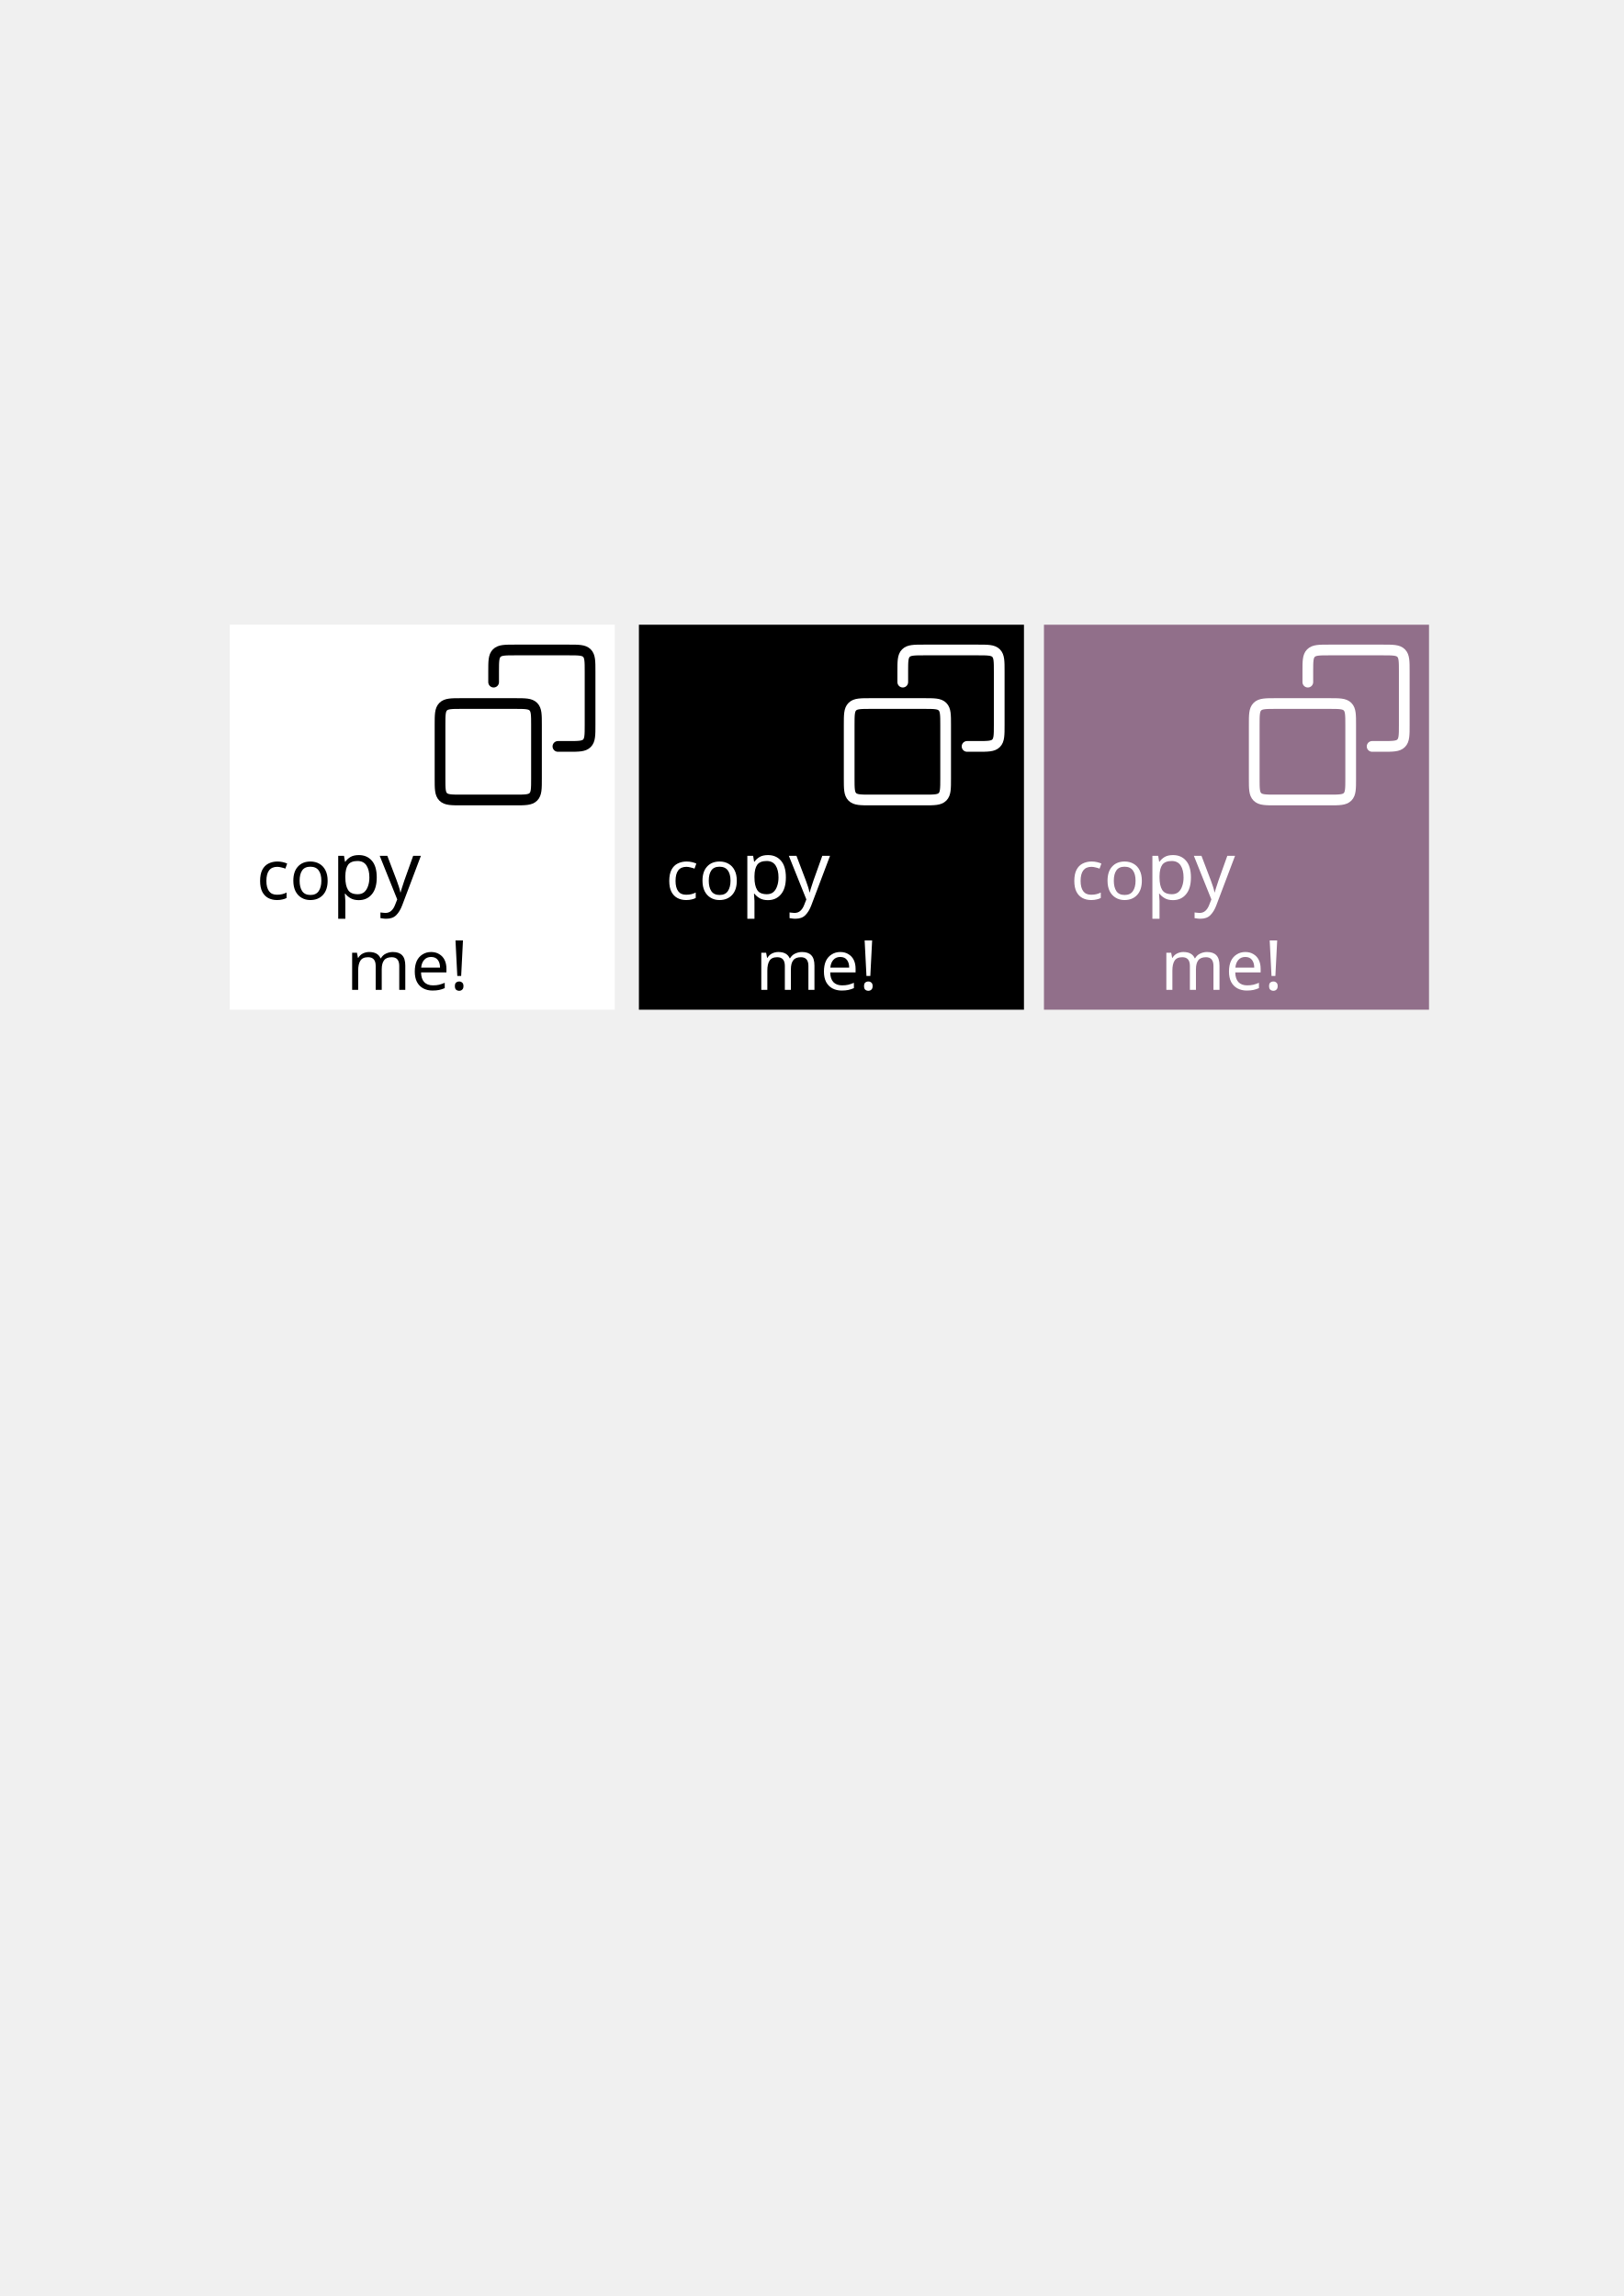
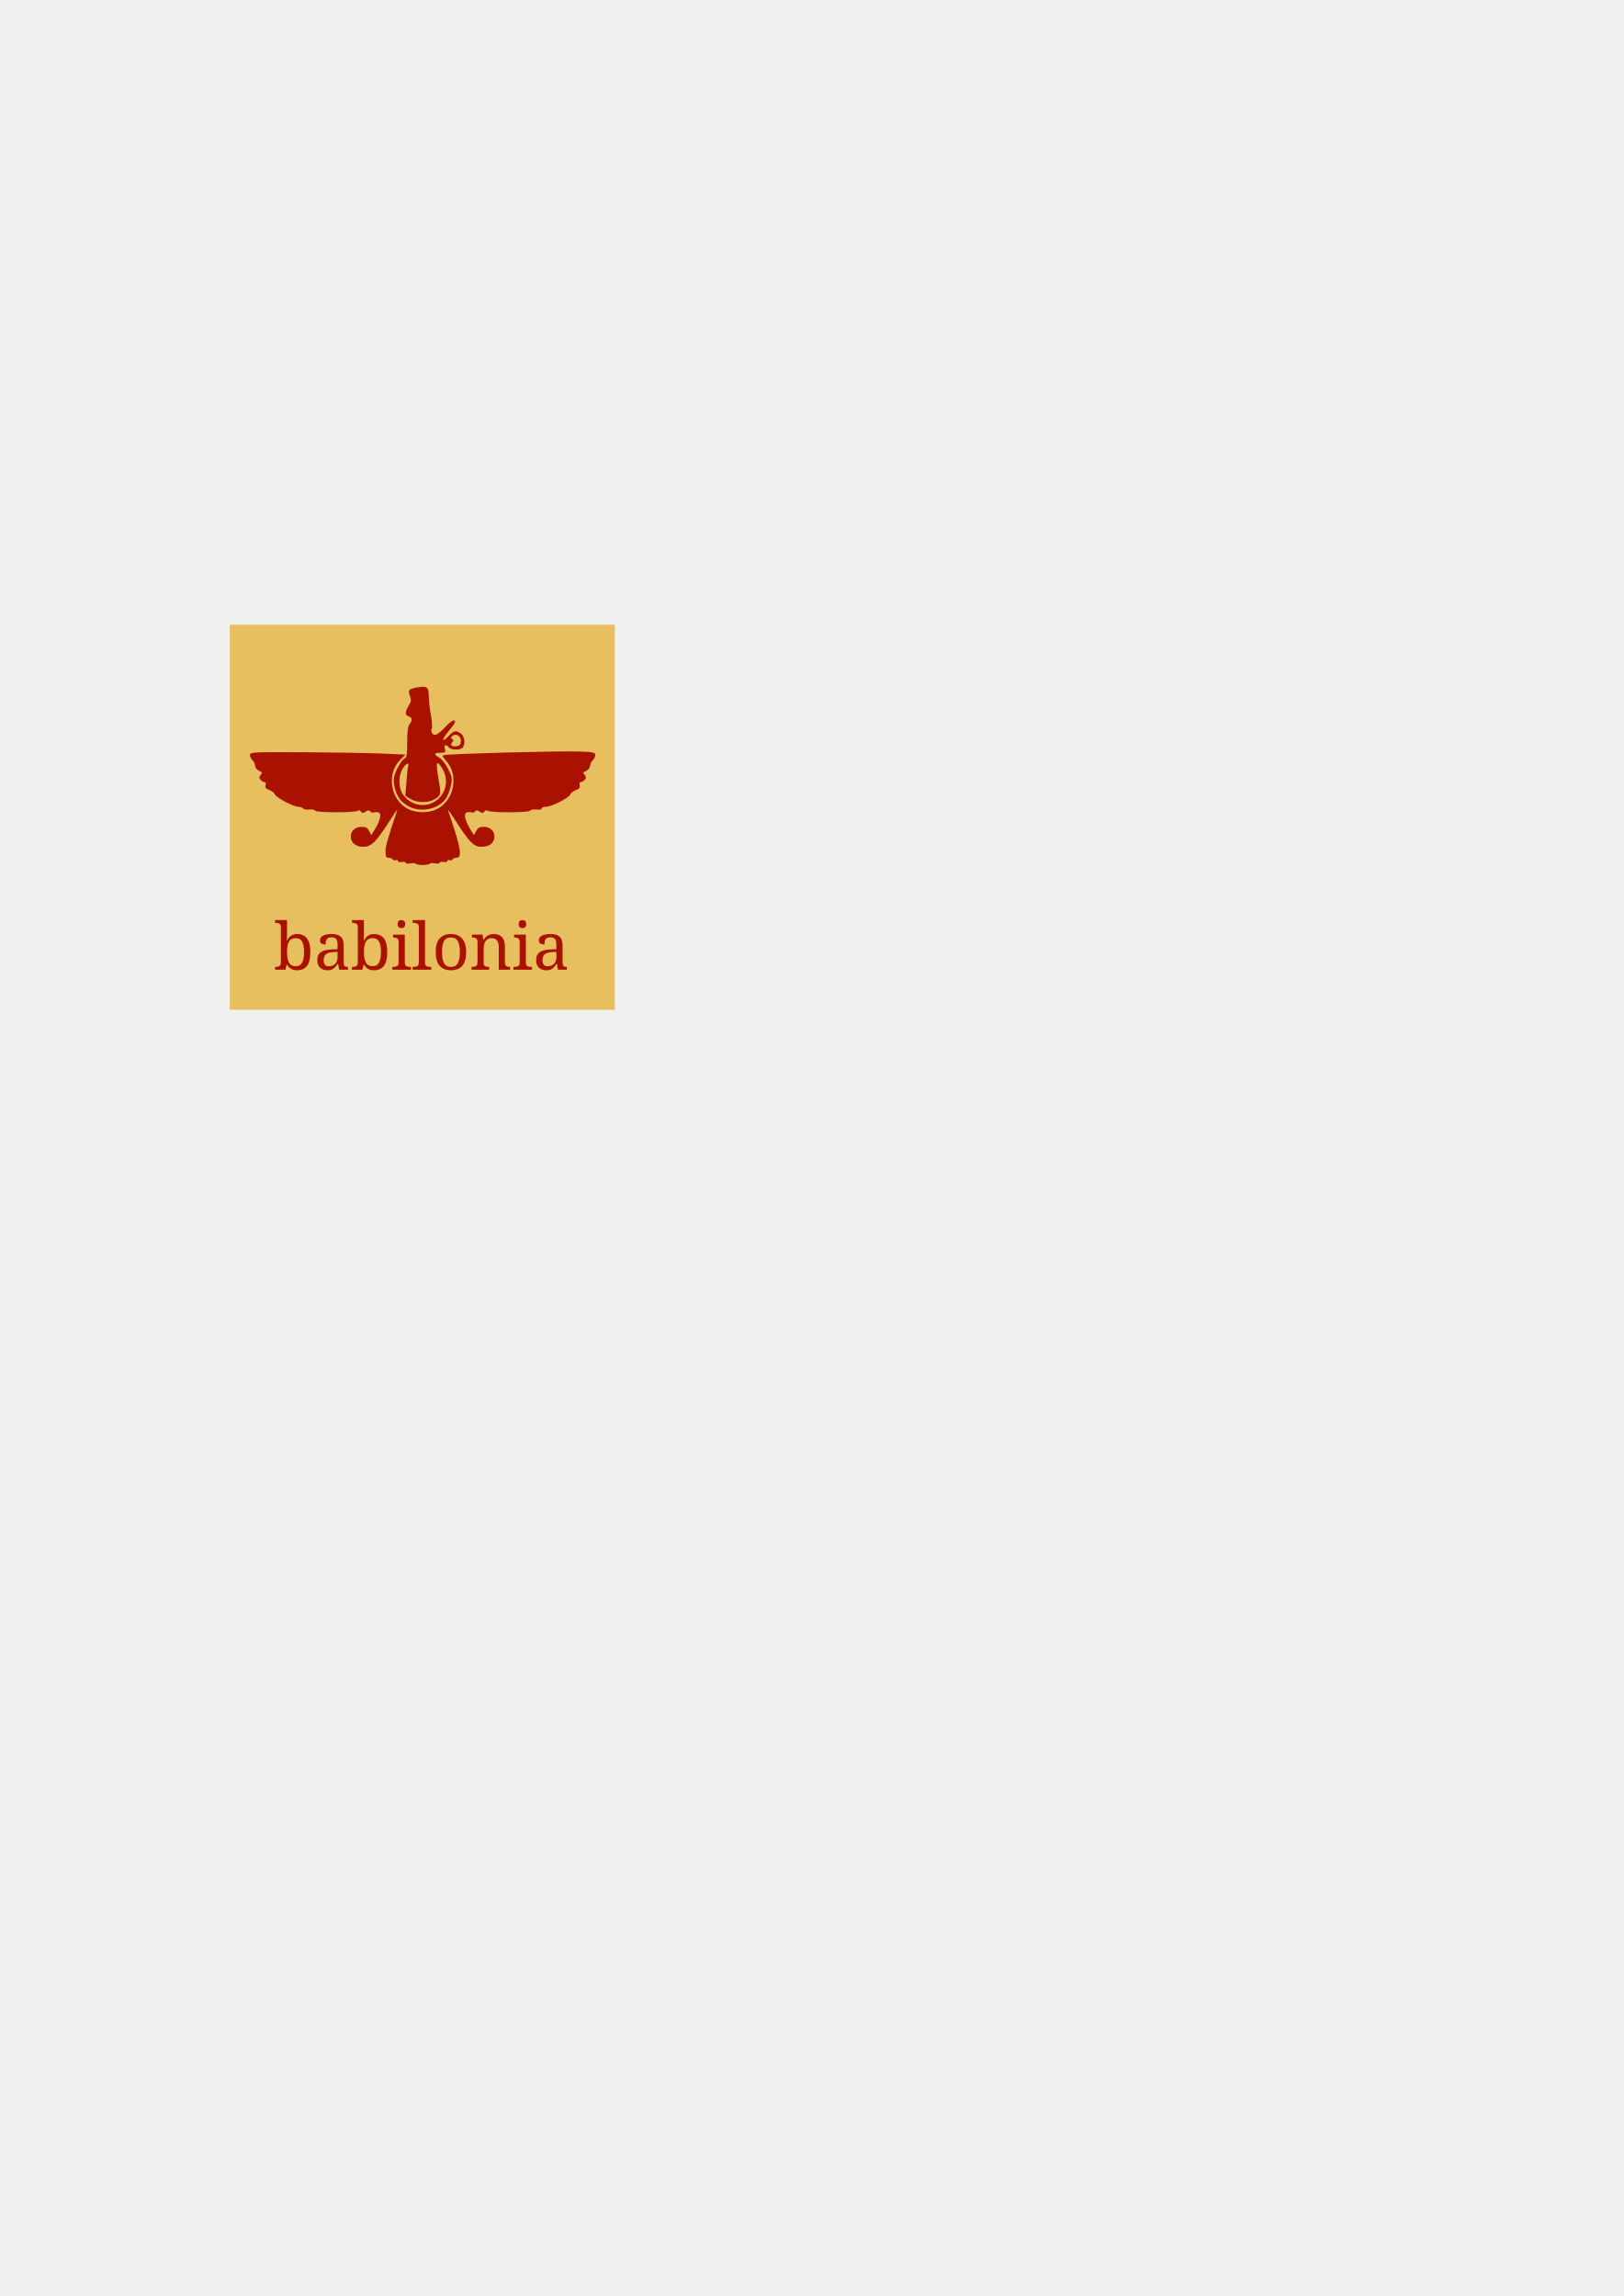
<svg xmlns="http://www.w3.org/2000/svg" width="210mm" height="297mm" viewBox="0 0 210 297" version="1.1" id="svg5" xml:space="preserve">
  <defs id="defs2">
    <clipPath clipPathUnits="userSpaceOnUse" id="clipPath6761">
      <rect style="fill:none;fill-opacity:1;stroke:#000000;stroke-width:0.269;stroke-linecap:butt;stroke-dasharray:none;paint-order:stroke markers fill" id="rect6763" width="24.419" height="19.034" x="102.62" y="74.99" />
    </clipPath>
    <clipPath clipPathUnits="userSpaceOnUse" id="clipPath6761-6">
      <rect style="fill:none;fill-opacity:1;stroke:#000000;stroke-width:0.269;stroke-linecap:butt;stroke-dasharray:none;paint-order:stroke markers fill" id="rect6763-5" width="24.419" height="19.034" x="102.62" y="74.99" />
    </clipPath>
    <clipPath clipPathUnits="userSpaceOnUse" id="clipPath6761-6-3">
      <rect style="fill:none;fill-opacity:1;stroke:#000000;stroke-width:0.269;stroke-linecap:butt;stroke-dasharray:none;paint-order:stroke markers fill" id="rect6763-5-6" width="24.419" height="19.034" x="102.62" y="74.99" />
    </clipPath>
    <clipPath clipPathUnits="userSpaceOnUse" id="clipPath7408">
      <ellipse style="fill:none;fill-opacity:1;stroke:#1a1a1a;stroke-width:0.248;stroke-linecap:butt;stroke-dasharray:none;paint-order:stroke markers fill" id="ellipse7410" cx="49.236" cy="123.968" rx="24.876" ry="24.876" />
    </clipPath>
    <clipPath clipPathUnits="userSpaceOnUse" id="clipPath7412">
      <ellipse style="fill:none;fill-opacity:1;stroke:#1a1a1a;stroke-width:0.248;stroke-linecap:butt;stroke-dasharray:none;paint-order:stroke markers fill" id="ellipse7414" cx="106.6" cy="123.968" rx="24.876" ry="24.876" />
    </clipPath>
    <clipPath clipPathUnits="userSpaceOnUse" id="clipPath7416">
      <ellipse style="fill:none;fill-opacity:1;stroke:#1a1a1a;stroke-width:0.248;stroke-linecap:butt;stroke-dasharray:none;paint-order:stroke markers fill" id="ellipse7418" cx="163.25" cy="123.968" rx="24.876" ry="24.876" />
    </clipPath>
    <clipPath clipPathUnits="userSpaceOnUse" id="clipPath7514">
      <ellipse style="fill:none;fill-opacity:1;stroke:#1a1a1a;stroke-width:0.248;stroke-linecap:butt;stroke-dasharray:none;paint-order:stroke markers fill" id="ellipse7516" cx="163.25" cy="123.968" rx="24.876" ry="24.876" />
    </clipPath>
    <clipPath clipPathUnits="userSpaceOnUse" id="clipPath7609">
      <ellipse style="fill:none;fill-opacity:1;stroke:#1a1a1a;stroke-width:0.248;stroke-linecap:butt;stroke-dasharray:none;paint-order:stroke markers fill" id="ellipse7611" cx="106.6" cy="123.968" rx="24.876" ry="24.876" />
    </clipPath>
  </defs>
  <g id="layer1">
-     <rect style="fill:#916f8a;fill-opacity:1;stroke:none;stroke-width:0.2;stroke-linecap:round;paint-order:fill markers stroke" id="rect800" width="49.8" height="49.8" x="135.02" y="80.811" />
-     <text xml:space="preserve" style="font-style:normal;font-variant:normal;font-weight:normal;font-stretch:normal;font-size:8.949px;line-height:1.25;font-family:'Amiri Quran Colored';-inkscape-font-specification:'Amiri Quran Colored, Normal';font-variant-ligatures:normal;font-variant-caps:normal;font-variant-numeric:normal;font-variant-east-asian:normal;fill:#ffffff;fill-opacity:1;stroke:none;stroke-width:0.228" x="138.444" y="116.331" id="text804">
-       <tspan id="tspan802" x="138.444" y="116.331" style="font-style:normal;font-variant:normal;font-weight:normal;font-stretch:normal;font-size:8.949px;font-family:'Amiri Quran Colored';-inkscape-font-specification:'Amiri Quran Colored, Normal';font-variant-ligatures:normal;font-variant-caps:normal;font-variant-numeric:normal;font-variant-east-asian:normal;fill:#ffffff;stroke-width:0.228">co<tspan style="font-size:10.488px;stroke-width:0.228" id="tspan715">py</tspan>
-       </tspan>
-       <tspan x="138.444" y="128.041" style="font-style:normal;font-variant:normal;font-weight:normal;font-stretch:normal;font-size:8.949px;font-family:'Amiri Quran Colored';-inkscape-font-specification:'Amiri Quran Colored, Normal';font-variant-ligatures:normal;font-variant-caps:normal;font-variant-numeric:normal;font-variant-east-asian:normal;fill:#ffffff;stroke-width:0.228" id="tspan566">     me!</tspan>
+     <rect style="fill:#e7bf5e;fill-opacity:1;stroke:none;stroke-width:0.2;stroke-linecap:round;paint-order:fill markers stroke" id="rect781" width="49.8" height="49.8" x="29.716" y="80.811" />
+     <path style="fill:#a91200;fill-opacity:1;stroke-width:1" d="m 53.745,111.728 c -0.056,-0.091 -0.369,-0.113 -0.694,-0.048 -0.336,0.067 -0.591,0.033 -0.591,-0.079 0,-0.108 -0.225,-0.154 -0.499,-0.102 -0.284,0.054 -0.499,0.002 -0.499,-0.121 0,-0.119 -0.126,-0.168 -0.279,-0.11 -0.154,0.059 -0.339,0.011 -0.411,-0.106 -0.073,-0.117 -0.306,-0.213 -0.519,-0.213 -0.321,0 -0.388,-0.141 -0.388,-0.823 0,-0.695 0.279,-1.674 1.498,-5.267 0.075,-0.22 -0.15,0.05 -0.498,0.599 -2.332,3.675 -2.863,4.191 -4.175,4.061 -1.817,-0.18 -1.736,-2.563 0.088,-2.563 0.535,0 0.738,0.115 0.962,0.541 l 0.283,0.541 0.422,-0.691 c 0.68,-1.114 0.92,-2.004 0.595,-2.208 -0.15,-0.094 -0.441,-0.119 -0.647,-0.055 -0.206,0.064 -0.441,0.009 -0.522,-0.123 -0.114,-0.184 -0.249,-0.177 -0.58,0.029 -0.363,0.225 -0.46,0.224 -0.604,-0.008 -0.11,-0.176 -0.269,-0.213 -0.443,-0.101 -0.418,0.267 -5.386,0.252 -5.489,-0.017 -0.049,-0.127 -0.376,-0.19 -0.755,-0.145 -0.368,0.043 -0.73,-0.02 -0.805,-0.141 -0.074,-0.12 -0.348,-0.219 -0.609,-0.219 -0.634,0 -2.933,-1.217 -3.039,-1.609 -0.046,-0.171 -0.359,-0.414 -0.695,-0.541 -0.475,-0.179 -0.588,-0.322 -0.505,-0.638 0.066,-0.254 0.01,-0.407 -0.15,-0.407 -0.141,0 -0.368,-0.135 -0.505,-0.3 -0.199,-0.239 -0.198,-0.361 0.004,-0.604 0.139,-0.167 0.217,-0.325 0.174,-0.349 -0.043,-0.025 -0.258,-0.145 -0.478,-0.267 -0.22,-0.122 -0.399,-0.391 -0.399,-0.599 0,-0.208 -0.163,-0.54 -0.362,-0.739 -0.199,-0.199 -0.332,-0.513 -0.295,-0.699 0.061,-0.31 0.637,-0.334 7.051,-0.3 3.842,0.021 8.349,0.097 10.017,0.17 l 3.032,0.133 -0.665,0.665 c -1.822,1.822 -1.301,5.168 0.992,6.365 1.072,0.56 2.722,0.56 3.794,0 2.22,-1.16 2.806,-4.445 1.114,-6.255 -0.441,-0.472 -0.495,-0.619 -0.261,-0.709 0.419,-0.161 14.462,-0.543 17.217,-0.468 1.964,0.053 2.303,0.111 2.359,0.399 0.036,0.185 -0.098,0.5 -0.297,0.699 -0.199,0.199 -0.362,0.532 -0.362,0.739 0,0.208 -0.18,0.477 -0.399,0.599 -0.22,0.122 -0.435,0.242 -0.478,0.267 -0.043,0.025 0.035,0.182 0.174,0.349 0.202,0.243 0.203,0.365 0.004,0.604 -0.137,0.165 -0.364,0.3 -0.505,0.3 -0.16,0 -0.216,0.154 -0.15,0.407 0.083,0.316 -0.03,0.459 -0.505,0.638 -0.336,0.127 -0.649,0.37 -0.695,0.541 -0.115,0.426 -2.431,1.609 -3.151,1.609 -0.322,0 -0.585,0.1 -0.585,0.222 0,0.135 -0.27,0.19 -0.693,0.141 -0.399,-0.046 -0.73,0.014 -0.779,0.142 -0.103,0.269 -5.071,0.285 -5.489,0.017 -0.174,-0.111 -0.334,-0.075 -0.443,0.101 -0.144,0.231 -0.24,0.232 -0.604,0.006 -0.332,-0.206 -0.467,-0.212 -0.58,-0.029 -0.081,0.132 -0.316,0.187 -0.522,0.123 -0.206,-0.064 -0.497,-0.04 -0.647,0.055 -0.325,0.204 -0.085,1.093 0.595,2.208 l 0.422,0.691 0.283,-0.541 c 0.223,-0.426 0.427,-0.541 0.962,-0.541 1.824,0 1.905,2.383 0.088,2.563 -1.313,0.13 -1.736,-0.27 -3.979,-3.761 -0.459,-0.714 -0.772,-1.118 -0.696,-0.899 1.638,4.752 1.883,6.091 1.113,6.091 -0.213,0 -0.447,0.096 -0.519,0.213 -0.073,0.117 -0.258,0.165 -0.411,0.106 -0.154,-0.059 -0.279,-0.01 -0.279,0.11 0,0.123 -0.215,0.176 -0.499,0.121 -0.275,-0.052 -0.499,-0.006 -0.499,0.102 0,0.112 -0.256,0.146 -0.591,0.079 -0.325,-0.065 -0.637,-0.044 -0.694,0.048 -0.056,0.091 -0.467,0.166 -0.911,0.166 -0.445,0 -0.855,-0.075 -0.911,-0.166 z m -0.801,-7.372 c -0.448,-0.222 -1.002,-0.658 -1.233,-0.969 -0.557,-0.753 -0.905,-2.106 -0.742,-2.888 0.171,-0.822 0.995,-2.25 1.385,-2.4 0.244,-0.094 0.306,-0.507 0.311,-2.07 0.004,-1.4 0.089,-2.063 0.3,-2.341 0.402,-0.532 0.367,-0.86 -0.106,-1.01 -0.505,-0.16 -0.506,-0.579 -0.004,-1.39 0.342,-0.553 0.362,-0.725 0.153,-1.281 -0.291,-0.771 -0.129,-0.921 1.211,-1.122 1.065,-0.16 1.226,0.008 1.242,1.297 0.006,0.494 0.132,1.573 0.28,2.396 0.148,0.824 0.194,1.579 0.101,1.678 -0.092,0.099 -0.081,0.343 0.026,0.542 0.267,0.498 0.72,0.3 1.713,-0.748 0.806,-0.851 1.27,-1.091 1.27,-0.659 0,0.118 -0.374,0.657 -0.831,1.199 -0.922,1.094 -0.917,1.6 0.007,0.611 0.659,-0.706 0.941,-0.762 1.579,-0.316 0.495,0.347 0.615,1.435 0.204,1.846 -0.337,0.337 -1.46,0.299 -1.757,-0.06 -0.384,-0.462 -0.657,-0.357 -0.517,0.2 0.116,0.462 0.072,0.499 -0.577,0.499 -0.856,0 -0.892,0.201 -0.117,0.66 0.347,0.205 0.81,0.804 1.134,1.466 0.511,1.044 0.533,1.192 0.325,2.184 -0.123,0.585 -0.426,1.338 -0.673,1.672 -0.975,1.319 -3.117,1.778 -4.682,1.003 z m 3.113,-0.566 c 1.635,-0.869 2.121,-2.962 1.051,-4.526 -0.696,-1.018 -0.771,-0.689 -0.369,1.614 0.335,1.919 0.291,2.079 -0.71,2.596 -0.8,0.414 -2.151,0.358 -2.937,-0.121 l -0.666,-0.406 0.133,-1.74 c 0.073,-0.957 0.177,-1.897 0.23,-2.089 0.164,-0.587 -0.271,-0.389 -0.712,0.323 -0.578,0.936 -0.563,2.447 0.034,3.321 0.896,1.312 2.584,1.752 3.947,1.028 z m 3.553,-7.854 c 0.077,-0.67 -0.606,-1.139 -1.083,-0.744 -0.228,0.189 -0.239,0.281 -0.05,0.398 0.19,0.117 0.192,0.217 0.011,0.435 -0.307,0.37 -0.079,0.579 0.553,0.505 0.383,-0.045 0.522,-0.19 0.569,-0.595 z" id="path383" />
+     <text xml:space="preserve" style="font-style:normal;font-weight:normal;font-size:8.452px;line-height:1.25;font-family:sans-serif;fill:#a91200;fill-opacity:1;stroke:none;stroke-width:0.265" x="35.418" y="125.434" id="text14941">
+       <tspan id="tspan14939" style="font-style:normal;font-variant:normal;font-weight:normal;font-stretch:normal;font-size:8.452px;font-family:Elephant;-inkscape-font-specification:'Elephant, Normal';font-variant-ligatures:normal;font-variant-caps:normal;font-variant-numeric:normal;font-variant-east-asian:normal;fill:#a91200;fill-opacity:1;stroke-width:0.265" x="35.418" y="125.434">babilonia</tspan>
    </text>
-     <path d="m 169.146,88.236 v -1.386 c 0,-1.307 0,-1.96 0.406,-2.366 0.406,-0.406 1.059,-0.406 2.366,-0.406 h 6.93 c 1.307,0 1.96,0 2.366,0.406 0.406,0.406 0.406,1.059 0.406,2.366 v 6.93 c 0,1.307 0,1.96 -0.406,2.366 -0.406,0.406 -1.059,0.406 -2.366,0.406 h -1.386 m -12.475,6.93 h 6.931 c 1.307,0 1.96,0 2.366,-0.406 0.406,-0.406 0.406,-1.059 0.406,-2.366 v -6.931 c 0,-1.307 0,-1.96 -0.406,-2.366 -0.406,-0.406 -1.059,-0.406 -2.366,-0.406 h -6.931 c -1.307,0 -1.96,0 -2.366,0.406 -0.406,0.406 -0.406,1.059 -0.406,2.366 v 6.931 c 0,1.307 0,1.96 0.406,2.366 0.406,0.406 1.059,0.406 2.366,0.406 z" stroke="#464455" stroke-linecap="round" stroke-linejoin="round" id="path568" style="fill:none;stroke:#ffffff;stroke-width:1.386" />
-     <rect style="fill:#000000;fill-opacity:1;stroke:none;stroke-width:0.2;stroke-linecap:round;paint-order:fill markers stroke" id="rect769" width="49.8" height="49.8" x="82.633" y="80.811" />
-     <text xml:space="preserve" style="font-style:normal;font-variant:normal;font-weight:normal;font-stretch:normal;font-size:8.949px;line-height:1.25;font-family:'Amiri Quran Colored';-inkscape-font-specification:'Amiri Quran Colored, Normal';font-variant-ligatures:normal;font-variant-caps:normal;font-variant-numeric:normal;font-variant-east-asian:normal;fill:#ffffff;fill-opacity:1;stroke:none;stroke-width:0.228" x="86.057" y="116.331" id="text777">
-       <tspan id="tspan773" x="86.057" y="116.331" style="font-style:normal;font-variant:normal;font-weight:normal;font-stretch:normal;font-size:8.949px;font-family:'Amiri Quran Colored';-inkscape-font-specification:'Amiri Quran Colored, Normal';font-variant-ligatures:normal;font-variant-caps:normal;font-variant-numeric:normal;font-variant-east-asian:normal;fill:#ffffff;stroke-width:0.228">co<tspan style="font-size:10.488px;stroke-width:0.228" id="tspan771">py</tspan>
-       </tspan>
-       <tspan x="86.057" y="128.041" style="font-style:normal;font-variant:normal;font-weight:normal;font-stretch:normal;font-size:8.949px;font-family:'Amiri Quran Colored';-inkscape-font-specification:'Amiri Quran Colored, Normal';font-variant-ligatures:normal;font-variant-caps:normal;font-variant-numeric:normal;font-variant-east-asian:normal;fill:#ffffff;stroke-width:0.228" id="tspan775">     me!</tspan>
-     </text>
-     <path d="m 116.759,88.236 v -1.386 c 0,-1.307 0,-1.96 0.406,-2.366 0.406,-0.406 1.059,-0.406 2.366,-0.406 h 6.93 c 1.307,0 1.96,0 2.366,0.406 0.406,0.406 0.406,1.059 0.406,2.366 v 6.93 c 0,1.307 0,1.96 -0.406,2.366 -0.406,0.406 -1.059,0.406 -2.366,0.406 h -1.386 m -12.475,6.93 h 6.931 c 1.307,0 1.96,0 2.366,-0.406 0.406,-0.406 0.406,-1.059 0.406,-2.366 v -6.931 c 0,-1.307 0,-1.96 -0.406,-2.366 -0.406,-0.406 -1.059,-0.406 -2.366,-0.406 h -6.931 c -1.307,0 -1.96,0 -2.366,0.406 -0.406,0.406 -0.406,1.059 -0.406,2.366 v 6.931 c 0,1.307 0,1.96 0.406,2.366 0.406,0.406 1.059,0.406 2.366,0.406 z" stroke="#464455" stroke-linecap="round" stroke-linejoin="round" id="path779" style="fill:none;stroke:#ffffff;stroke-width:1.386" />
-     <rect style="fill:#ffffff;fill-opacity:1;stroke:none;stroke-width:0.2;stroke-linecap:round;paint-order:fill markers stroke" id="rect781" width="49.8" height="49.8" x="29.716" y="80.811" />
-     <text xml:space="preserve" style="font-style:normal;font-variant:normal;font-weight:normal;font-stretch:normal;font-size:8.949px;line-height:1.25;font-family:'Amiri Quran Colored';-inkscape-font-specification:'Amiri Quran Colored, Normal';font-variant-ligatures:normal;font-variant-caps:normal;font-variant-numeric:normal;font-variant-east-asian:normal;fill:#000000;fill-opacity:1;stroke:none;stroke-width:0.228" x="33.14" y="116.331" id="text789">
-       <tspan id="tspan785" x="33.14" y="116.331" style="font-style:normal;font-variant:normal;font-weight:normal;font-stretch:normal;font-size:8.949px;font-family:'Amiri Quran Colored';-inkscape-font-specification:'Amiri Quran Colored, Normal';font-variant-ligatures:normal;font-variant-caps:normal;font-variant-numeric:normal;font-variant-east-asian:normal;fill:#000000;stroke-width:0.228">co<tspan style="font-size:10.488px;stroke-width:0.228;fill:#000000" id="tspan783">py</tspan>
-       </tspan>
-       <tspan x="33.14" y="128.041" style="font-style:normal;font-variant:normal;font-weight:normal;font-stretch:normal;font-size:8.949px;font-family:'Amiri Quran Colored';-inkscape-font-specification:'Amiri Quran Colored, Normal';font-variant-ligatures:normal;font-variant-caps:normal;font-variant-numeric:normal;font-variant-east-asian:normal;fill:#000000;stroke-width:0.228" id="tspan787">     me!</tspan>
-     </text>
-     <path d="m 63.842,88.236 v -1.386 c 0,-1.307 0,-1.96 0.406,-2.366 0.406,-0.406 1.059,-0.406 2.366,-0.406 h 6.93 c 1.307,0 1.96,0 2.366,0.406 0.406,0.406 0.406,1.059 0.406,2.366 v 6.93 c 0,1.307 0,1.96 -0.406,2.366 -0.406,0.406 -1.059,0.406 -2.366,0.406 h -1.386 m -12.475,6.93 h 6.931 c 1.307,0 1.96,0 2.366,-0.406 0.406,-0.406 0.406,-1.059 0.406,-2.366 v -6.931 c 0,-1.307 0,-1.96 -0.406,-2.366 -0.406,-0.406 -1.059,-0.406 -2.366,-0.406 h -6.931 c -1.307,0 -1.96,0 -2.366,0.406 -0.406,0.406 -0.406,1.059 -0.406,2.366 v 6.931 c 0,1.307 0,1.96 0.406,2.366 0.406,0.406 1.059,0.406 2.366,0.406 z" stroke="#464455" stroke-linecap="round" stroke-linejoin="round" id="path791" style="fill:none;stroke:#000000;stroke-width:1.386" />
  </g>
</svg>
